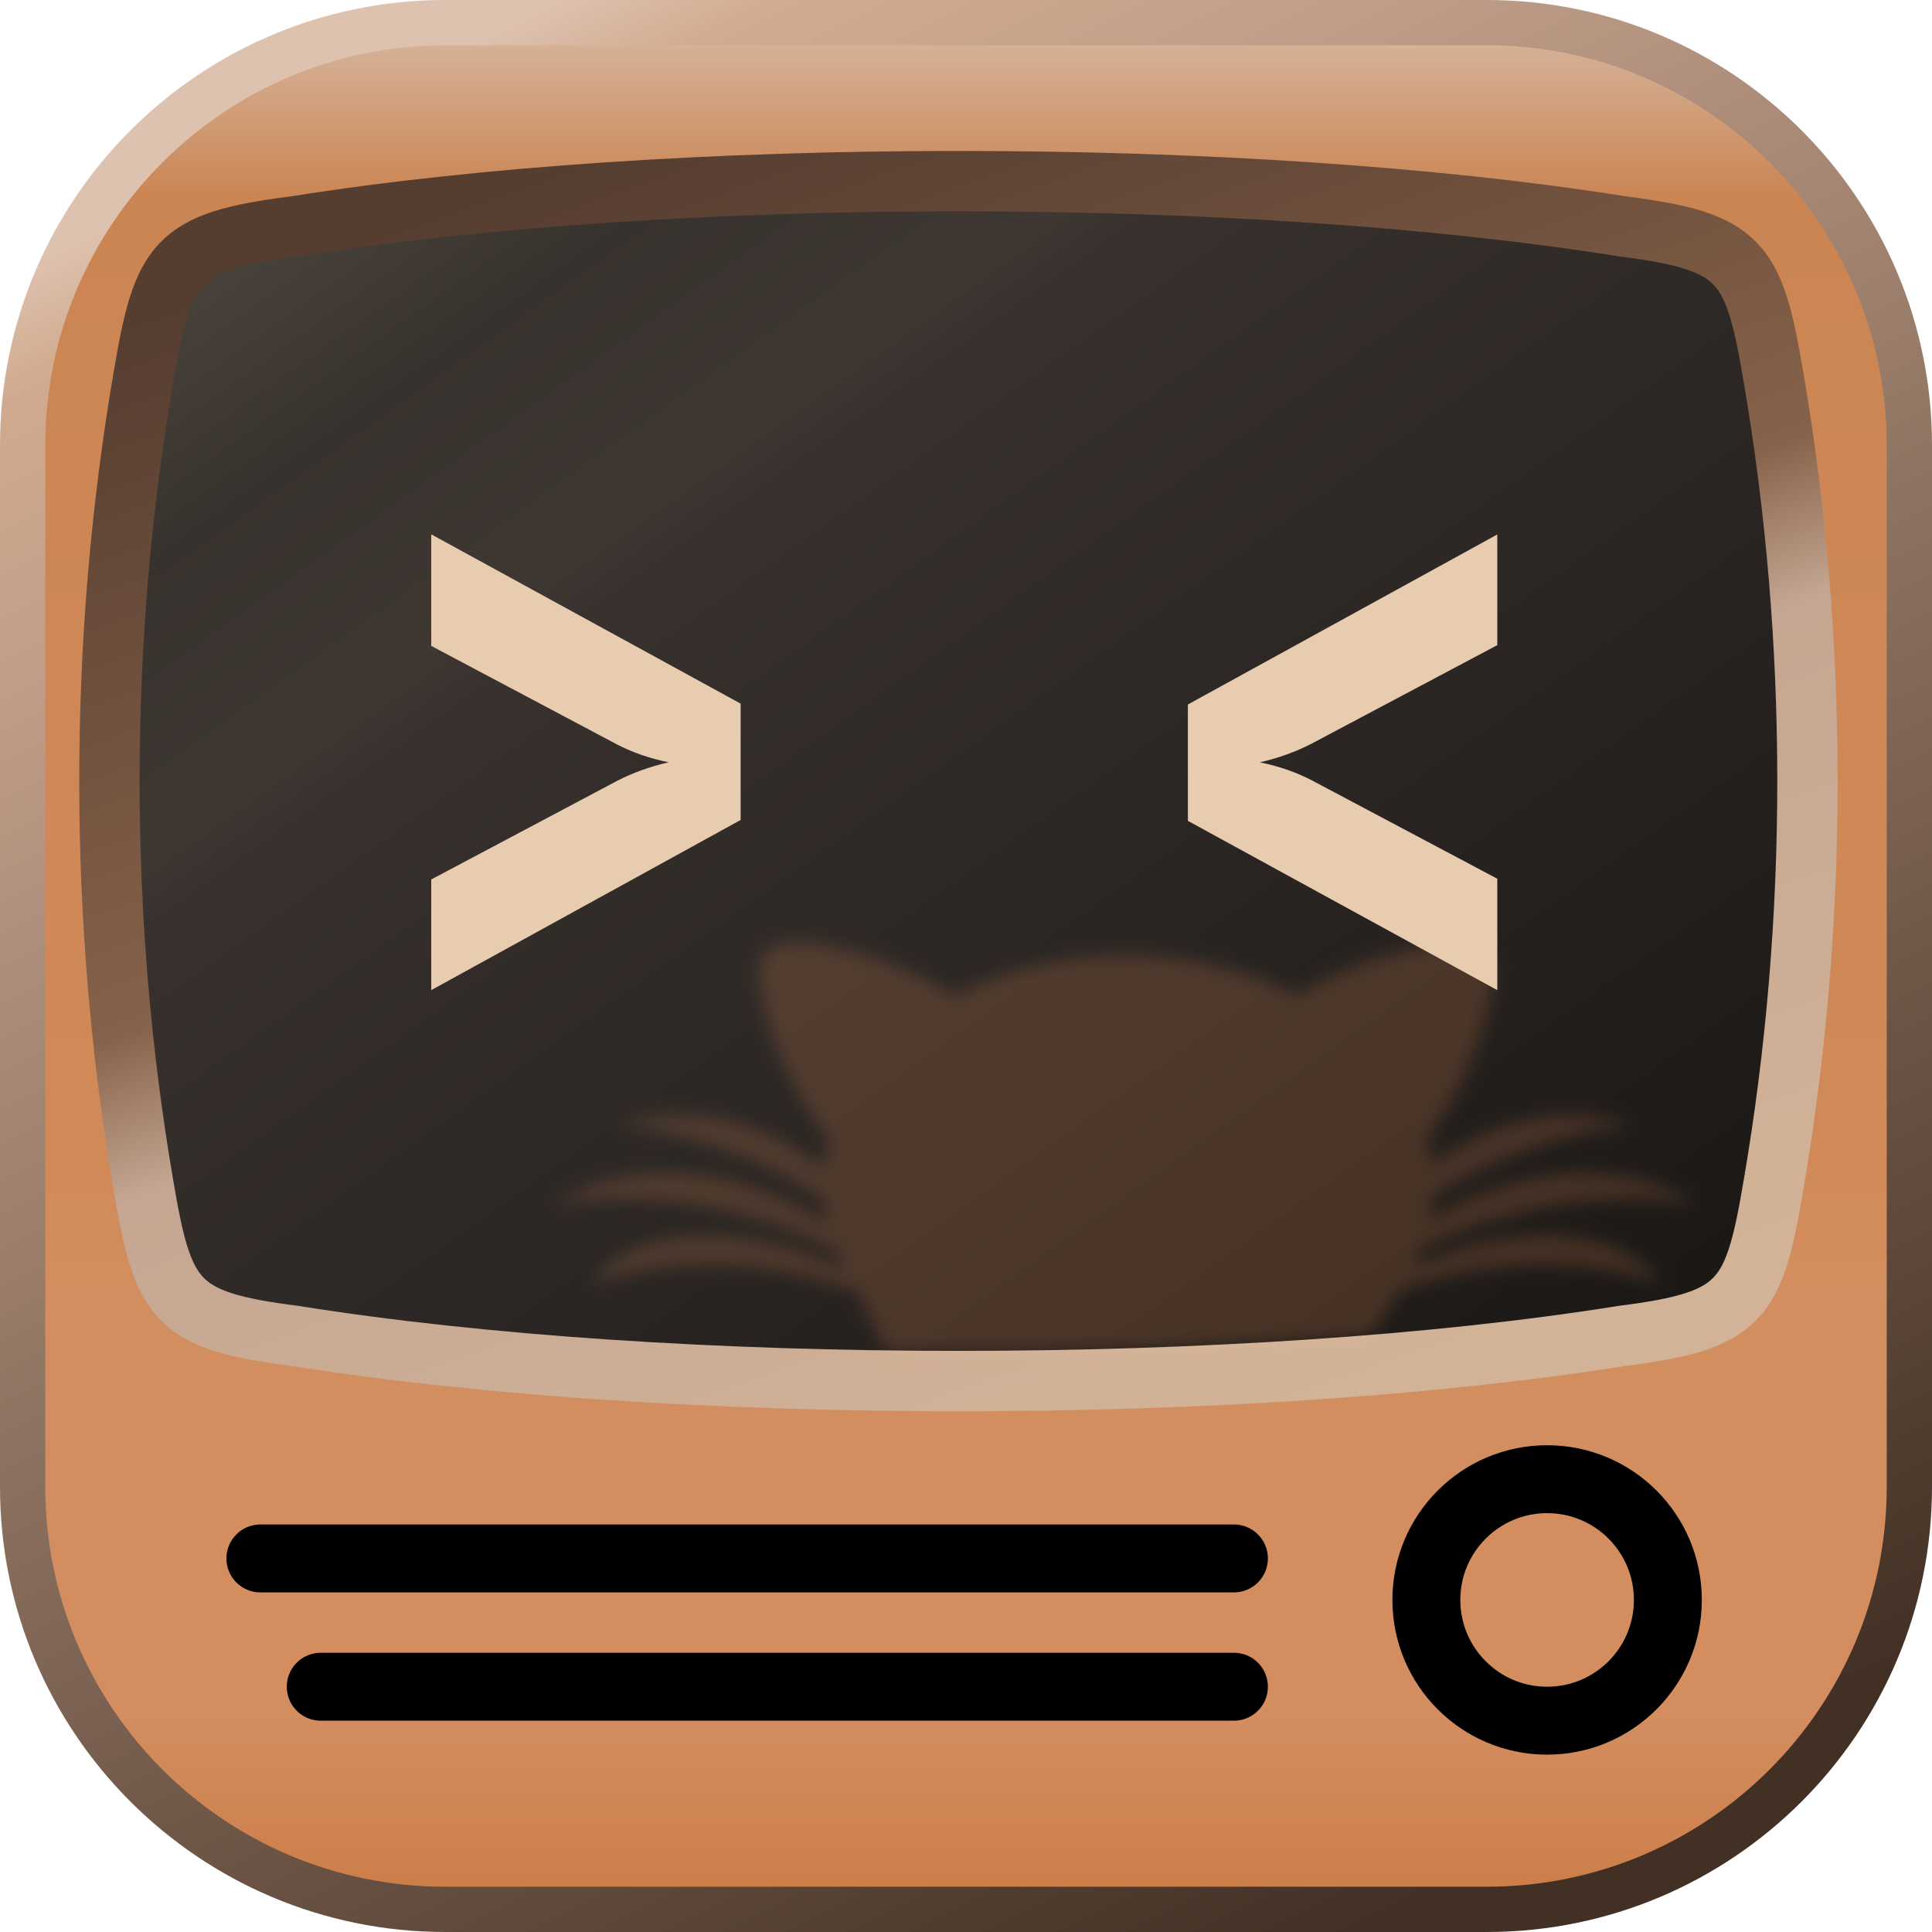
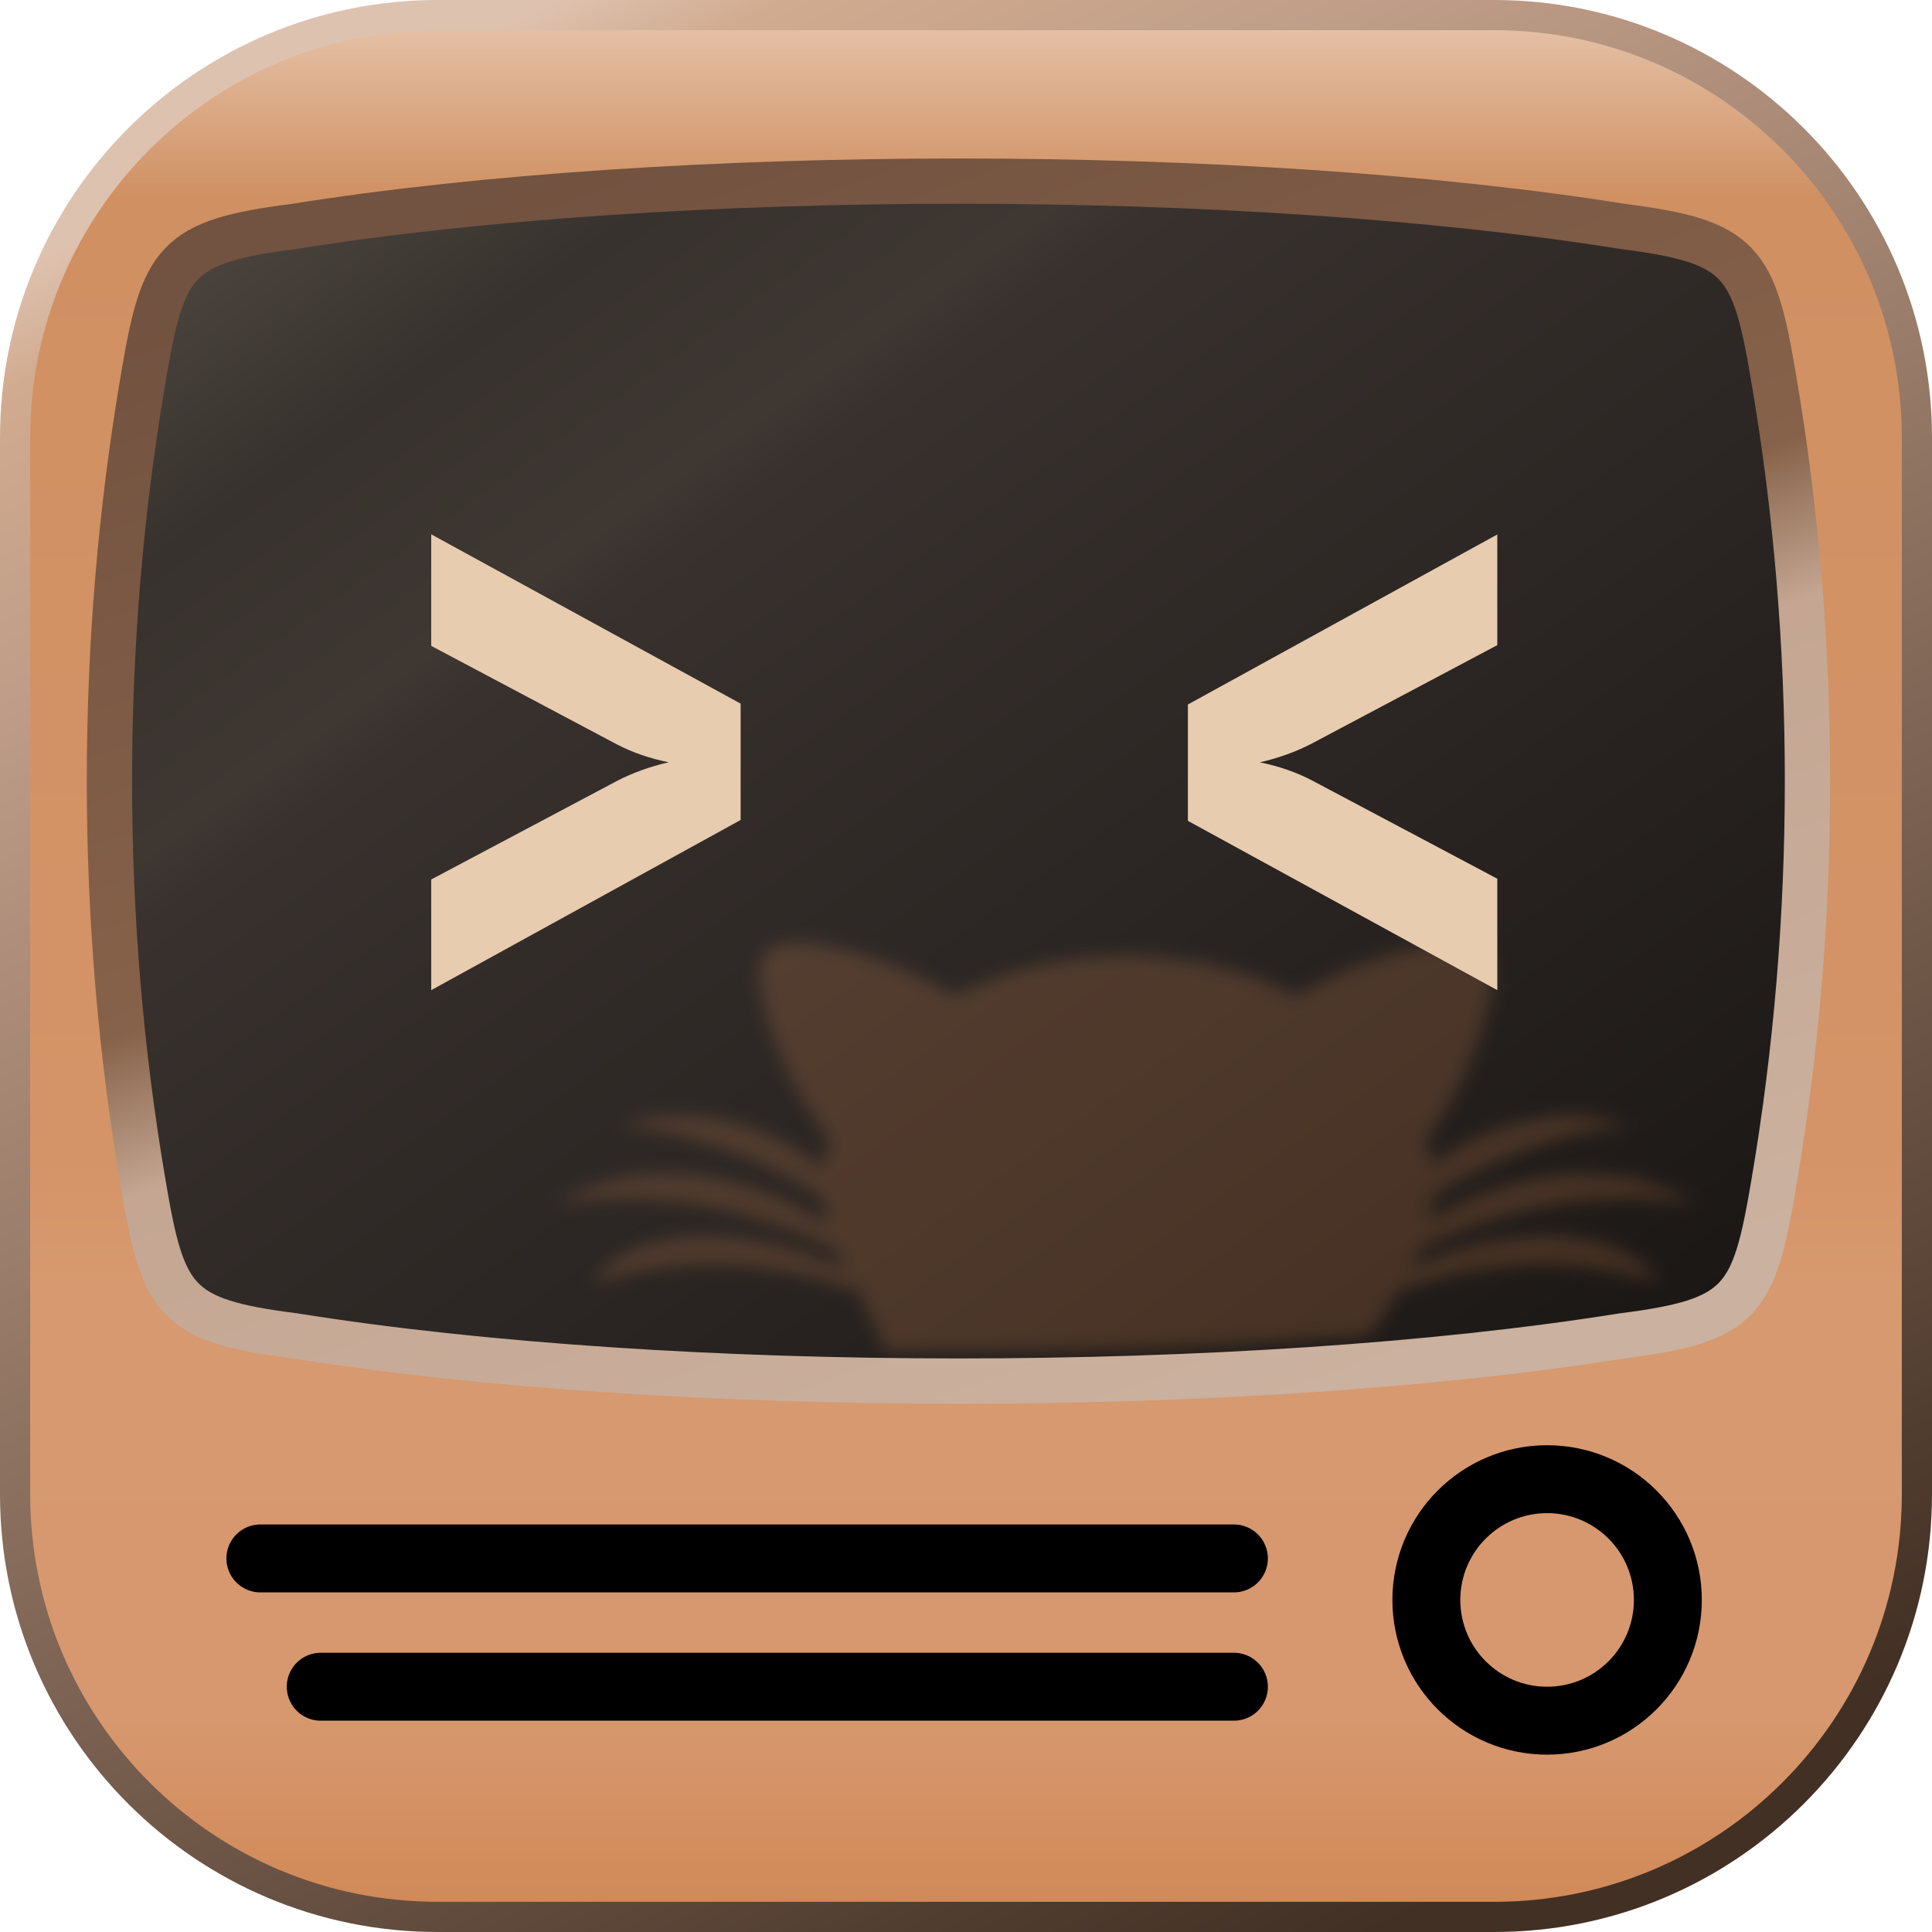
<svg xmlns="http://www.w3.org/2000/svg" width="256" height="256" version="1.1" viewBox="0 0 256 256">
  <defs>
    <linearGradient id="fillGradient" x2="0" y2="1">
-       <stop stop-color="#d6b69e" offset="0" />
-       <stop stop-color="#cb8553" offset=".09" />
-       <stop stop-color="#d18957" offset=".6" />
-       <stop stop-color="#d38e5f" offset=".67" />
-       <stop stop-color="#d38d5f" offset=".9" />
-       <stop stop-color="#cc7d47" offset="1" />
+       <stop stop-color="#e4c0a5" offset="0" />
+       <stop stop-color="#d09062" offset=".09" />
+       <stop stop-color="#d59467" offset=".6" />
+       <stop stop-color="#d7996f" offset=".67" />
+       <stop stop-color="#d7986f" offset=".9" />
+       <stop stop-color="#d18957" offset="1" />
    </linearGradient>
    <linearGradient id="strokeGradient" x1=".25" x2=".75" y2="1">
      <stop stop-color="#dec2b0" offset="0" />
      <stop stop-color="#d1ab8f" offset=".05" />
      <stop stop-color="#bf9d88" offset=".18" />
      <stop stop-color="#423024" offset="1" />
    </linearGradient>
    <linearGradient id="screenFillGradient" x1="1" x2="0" y1="1">
      <stop stop-color="#161412" offset="0" />
      <stop stop-color="#1f1b19" offset=".14" />
      <stop stop-color="#38312e" offset=".68" />
      <stop stop-color="#3e3732" offset=".71" />
      <stop stop-color="#38322e" offset=".83" />
      <stop stop-color="#544d45" offset="1" />
    </linearGradient>
    <linearGradient id="screenStrokeGradient" x1=".75" x2=".25" y1="1">
-       <stop stop-color="#d3b397" offset="0" />
+       <stop stop-color="#cbb19f" offset="0" />
      <stop stop-color="#c4a692" offset=".42" />
      <stop stop-color="#87624a" offset=".53" />
-       <stop stop-color="#553d30" offset="1" />
+       <stop stop-color="#725240" offset="1" />
    </linearGradient>
    <linearGradient id="bracketsColor">
      <stop stop-color="#e8ccb0" offset="0" />
      <stop stop-color="#e8ccb0" offset="1" />
    </linearGradient>
    <filter id="blurFilter" x="-.018" y="-.051" width="1.037" height="1.103" color-interpolation-filters="sRGB">
      <feGaussianBlur stdDeviation="1.155" />
    </filter>
  </defs>
-   <rect x="3" y="3" width="250" height="250" ry="56" fill="url(#fillGradient)" stroke="url(#strokeGradient)" stroke-width="6" />
-   <path d="         m39 30          c         50 -8 126 -8 176 0         15.8 2 17.4 4.6 20 20          6 35 6 72 0 107         -2.6 15.4 -4.2 18 -20 20          -50 8 -126 8 -176 0         -15.8 -2 -17.4 -4.6 -20 -20          -6 -35 -6 -72 0 -107         2.6 -15.4 4.2 -18 20 -20          z" fill="url(#screenFillGradient)" stroke="url(#screenStrokeGradient)" stroke-width="8" />
+   <rect x="2" y="2" width="252" height="252" ry="56" fill="url(#fillGradient)" stroke="url(#strokeGradient)" stroke-width="4" />
+   <path d="         m39 30          c         50 -8 126 -8 176 0         15.8 2 17.4 4.6 20 20          6 35 6 72 0 107         -2.6 15.4 -4.2 18 -20 20          -50 8 -126 8 -176 0         -15.8 -2 -17.4 -4.6 -20 -20          -6 -35 -6 -72 0 -107         2.6 -15.4 4.2 -18 20 -20          z" fill="url(#screenFillGradient)" stroke="url(#screenStrokeGradient)" stroke-width="6" />
  <circle cx="205" cy="212" r="16" fill="none" stroke="#000" stroke-linejoin="round" stroke-width="9" />
  <path d="m34.5 206.5h129" stroke="#000" stroke-linecap="round" stroke-linejoin="round" stroke-width="9" />
  <path d="m42.5 223.5h121" stroke="#000" stroke-linecap="round" stroke-linejoin="round" stroke-width="9" />
  <path d="m105.47 124.92c-1.821 0.013-3.213 0.386-3.92 1.218-2.993 3.325 2.162 17.126 8.313 24.775-0.315 1.259-0.55 2.523-0.69 3.823-7.624-6.01-17.942-8.719-26.816-5.651 10.094 1.306 18.831 4.479 26.757 9.82 0.086 1.083 0.242 2.151 0.475 3.201-10.716-7.143-25.441-9.27-36.044-2.546 13.277-2.075 25.519 0.455 37.108 6.053 0.351 0.903 0.759 1.787 1.215 2.652-11.386-5.963-27.767-6.696-33.501 1.77 12.44-3.951 23.463-2.876 35.224 1.066 0.911 1.311 2.092 4.077 3.639 7.837 20.474 0.258 42.102-0.262 64.294-2.041 1.313-1.785 2.945-4.606 3.885-5.993 11.535-3.778 22.394-4.753 34.622-0.869-5.631-8.313-21.529-7.756-32.882-2.087 0.433-0.852 0.821-1.719 1.153-2.602 11.425-5.411 23.486-7.828 36.551-5.786-10.428-6.613-24.838-4.661-35.505 2.199 0.22-1.052 0.366-2.115 0.438-3.186 7.792-5.14 16.373-8.209 26.255-9.488-8.706-3.009-18.797-0.456-26.375 5.315-0.145-1.182-0.366-2.337-0.654-3.487 5.819-7.649 10.807-21.615 7.815-24.775-2.993-3.159-16.628 0.666-24.942 5.821-6.485-3.325-14.299-5.321-22.613-5.321-8.48 0-16.295 1.996-22.78 5.321-6.235-3.866-15.557-7.077-21.021-7.038z" clip-rule="evenodd" fill="#784421" fill-opacity=".38" fill-rule="evenodd" filter="url(#blurFilter)" stroke-width="1.663" style="mix-blend-mode:screen" />
  <path d="m57.139 131.2v-14.665l24.6-13.05q3.12-1.617 6.862-2.48-3.742-0.755-6.862-2.372l-24.6-13.05v-14.782l40.998 22.433v15.419z" fill="url(#bracketsColor)" />
  <path d="m198.4 131.2-40.998-22.433v-15.419l40.998-22.529v14.665l-24.6 13.05q-3.12 1.617-6.862 2.48 3.742 0.755 6.862 2.372l24.6 13.05z" fill="url(#bracketsColor)" />
</svg>
